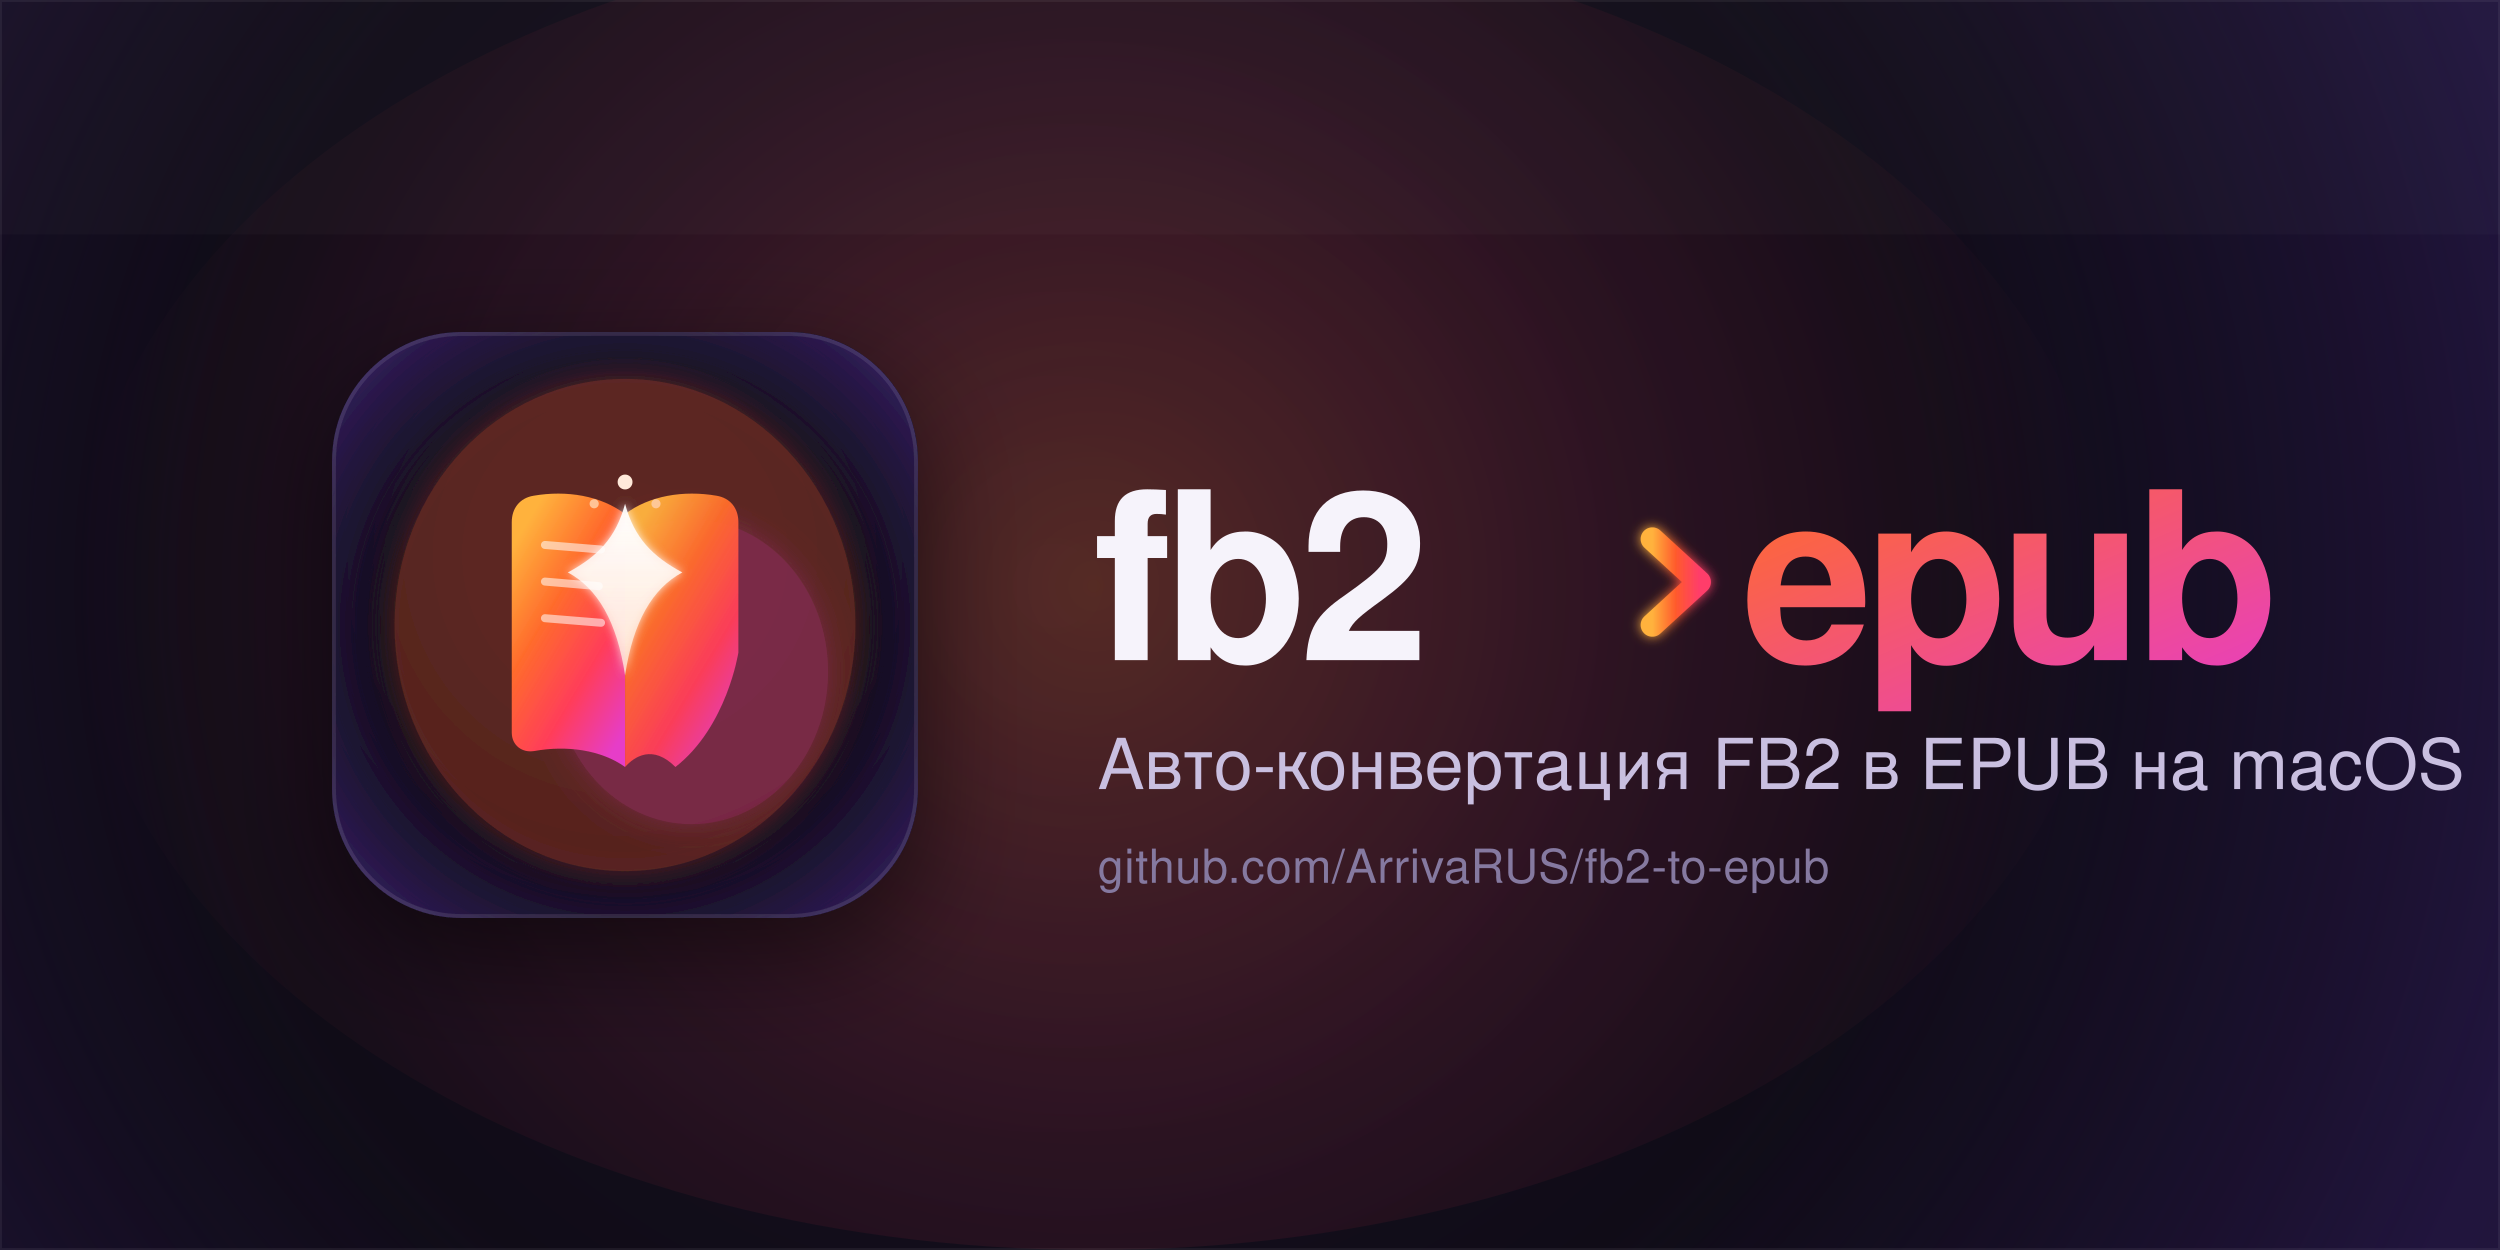
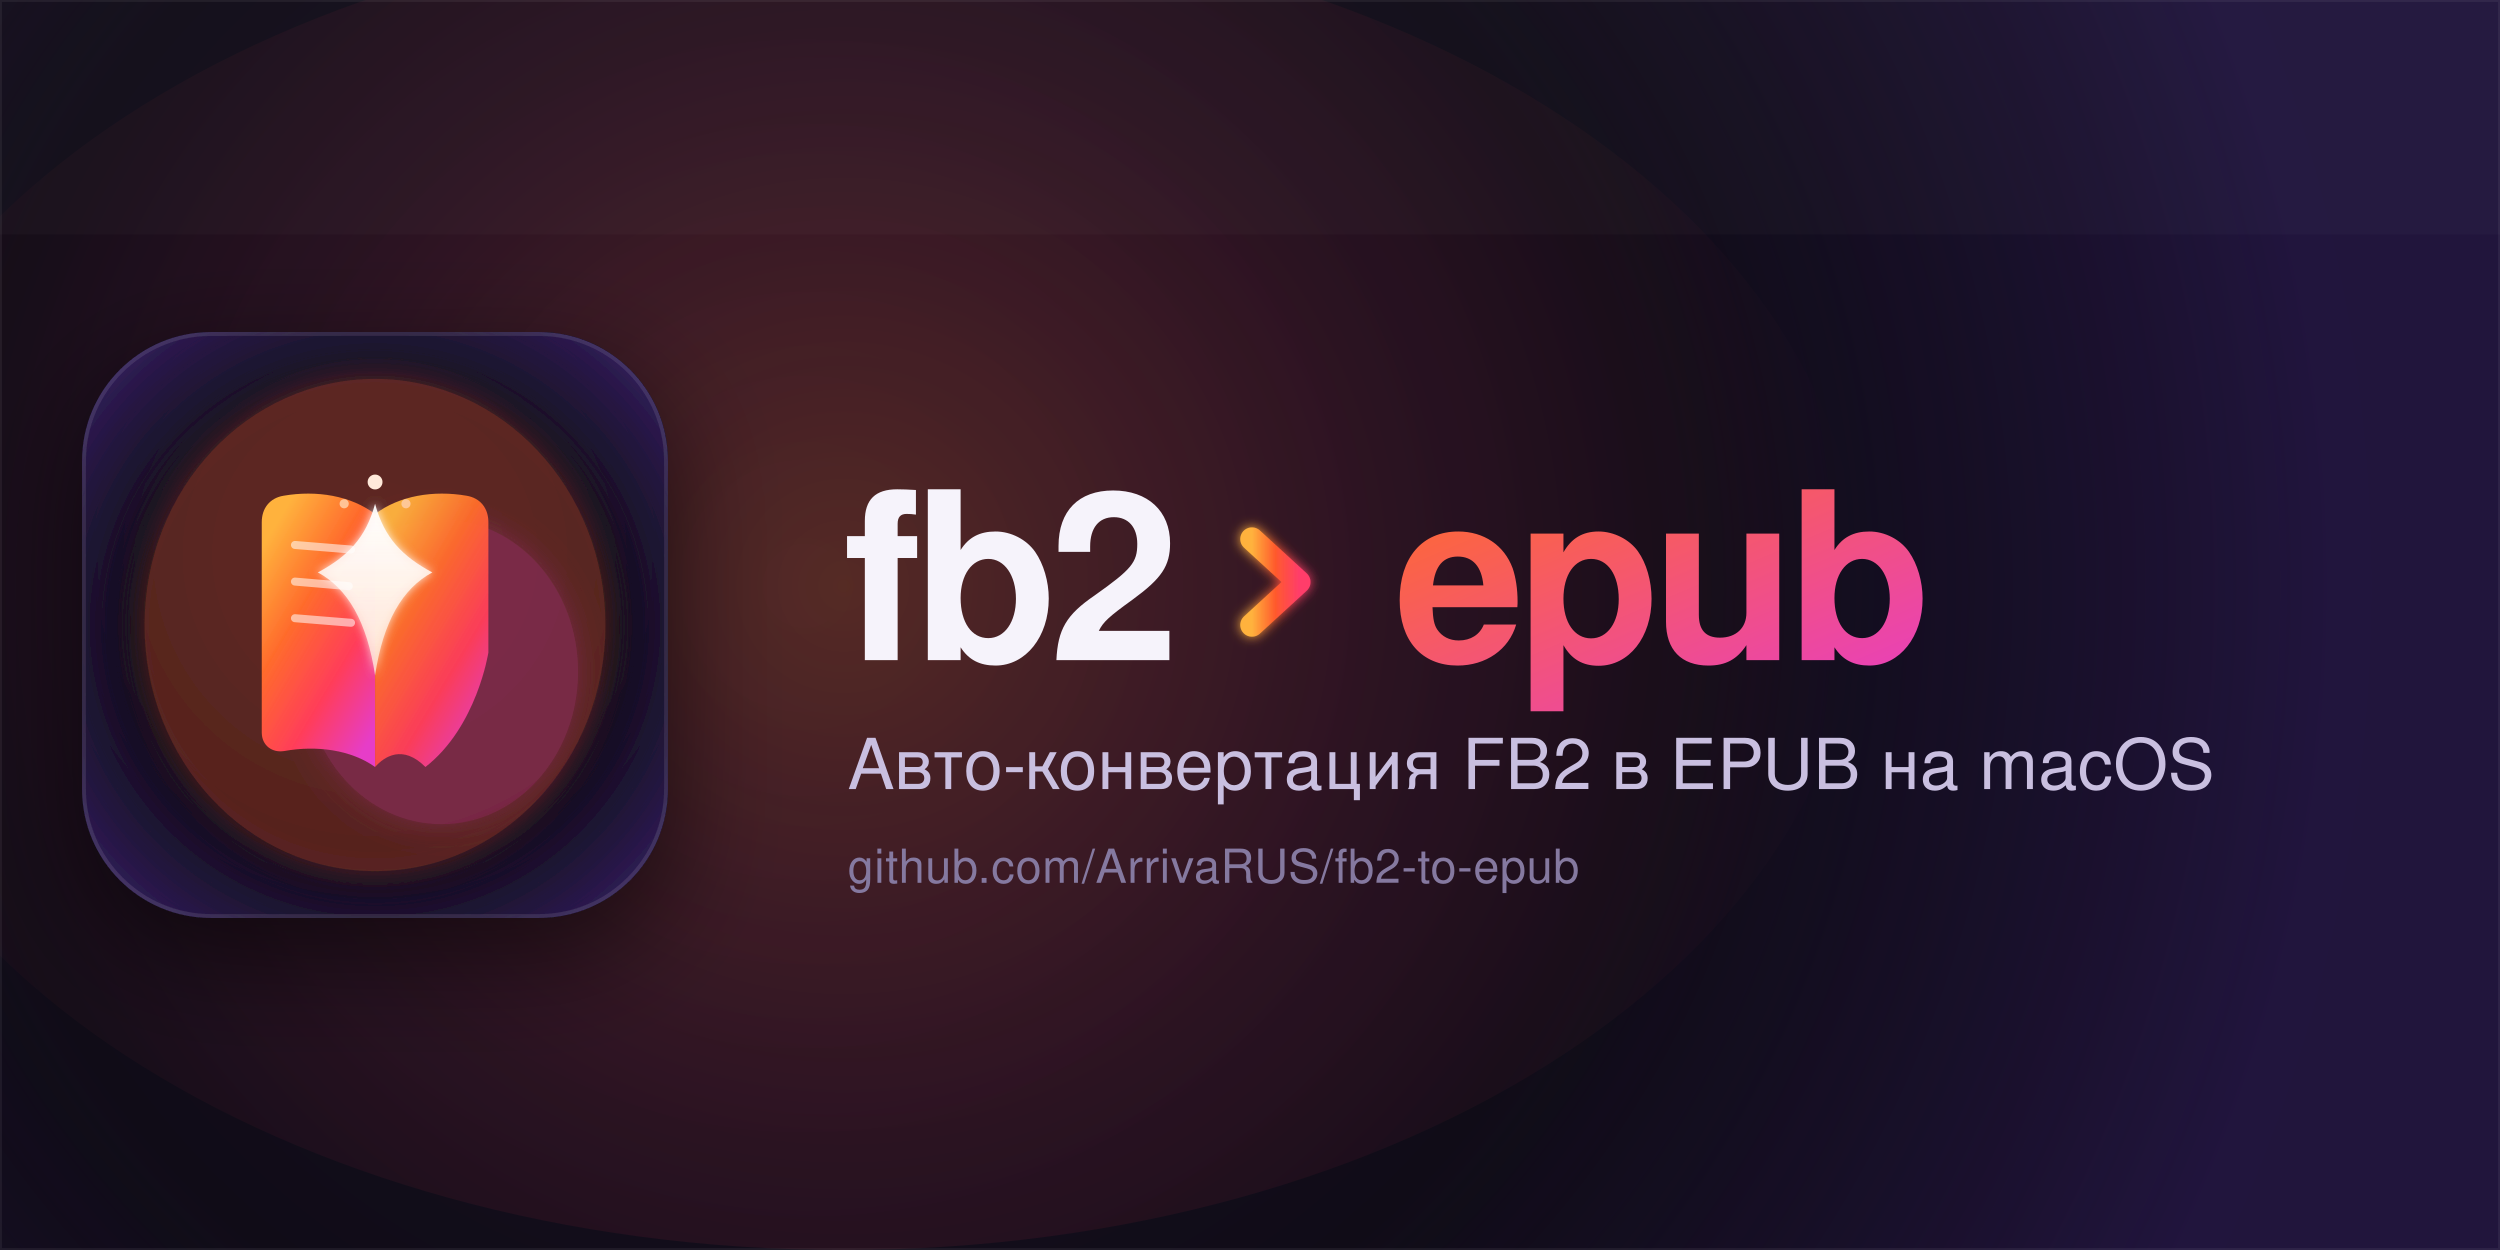
<svg xmlns="http://www.w3.org/2000/svg" width="1280" height="640" viewBox="0 0 1280 640" role="img" aria-label="fb2-to-epub — авто-конвертация FB2 в EPUB на macOS">
  <defs>
-     <radialGradient id="g-base" gradientUnits="userSpaceOnUse" cx="540" cy="300" r="820">
+     <radialGradient id="g-base" gradientUnits="userSpaceOnUse" cx="412" cy="300" r="820">
      <stop offset="0%" stop-color="#1A1422" />
      <stop offset="42%" stop-color="#120D1A" />
      <stop offset="74%" stop-color="#0C0A12" />
      <stop offset="100%" stop-color="#08080C" />
    </radialGradient>
-     <radialGradient id="g-edge" gradientUnits="userSpaceOnUse" cx="540" cy="300" r="780">
+     <radialGradient id="g-edge" gradientUnits="userSpaceOnUse" cx="412" cy="300" r="780">
      <stop offset="56%" stop-color="#3A1E66" stop-opacity="0" />
      <stop offset="100%" stop-color="#42257E" stop-opacity="0.42" />
    </radialGradient>
-     <radialGradient id="g-warmbloom" gradientUnits="userSpaceOnUse" cx="560" cy="300" r="520">
+     <radialGradient id="g-warmbloom" gradientUnits="userSpaceOnUse" cx="432" cy="300" r="520">
      <stop offset="0%" stop-color="#FF6B2C" stop-opacity="0.26" />
      <stop offset="55%" stop-color="#FF3D5A" stop-opacity="0.10" />
      <stop offset="100%" stop-color="#FF3D5A" stop-opacity="0" />
    </radialGradient>
    <radialGradient id="ic-bg" cx="50%" cy="38%" r="92%">
      <stop offset="0%" stop-color="#1A1422" />
      <stop offset="55%" stop-color="#100C18" />
      <stop offset="100%" stop-color="#08080C" />
    </radialGradient>
    <radialGradient id="ic-edgeglow" cx="50%" cy="50%" r="62%">
      <stop offset="62%" stop-color="#3A1E66" stop-opacity="0" />
      <stop offset="100%" stop-color="#4A2A8A" stop-opacity="0.55" />
    </radialGradient>
    <linearGradient id="warm" x1="20%" y1="6%" x2="84%" y2="98%">
      <stop offset="0%" stop-color="#FFB23D" />
      <stop offset="34%" stop-color="#FF6B2C" />
      <stop offset="68%" stop-color="#FF3D5A" />
      <stop offset="100%" stop-color="#E63CC8" />
    </linearGradient>
    <linearGradient id="warm-h" x1="0%" y1="0%" x2="100%" y2="0%">
      <stop offset="0%" stop-color="#FFB23D" />
      <stop offset="50%" stop-color="#FF5A2C" />
      <stop offset="100%" stop-color="#FF3D6A" />
    </linearGradient>
    <linearGradient id="warm-epub" x1="0%" y1="0%" x2="100%" y2="100%">
      <stop offset="0%" stop-color="#FF6B2C" />
      <stop offset="100%" stop-color="#E63CC8" />
    </linearGradient>
    <linearGradient id="sheen" x1="0%" y1="0%" x2="0%" y2="100%">
      <stop offset="0%" stop-color="#FFFFFF" stop-opacity="0.95" />
      <stop offset="100%" stop-color="#FFE9DA" stop-opacity="0.78" />
    </linearGradient>
    <filter id="f-glow" x="-60%" y="-60%" width="220%" height="220%">
      <feGaussianBlur stdDeviation="8" result="b" />
      <feMerge>
        <feMergeNode in="b" />
        <feMergeNode in="SourceGraphic" />
      </feMerge>
    </filter>
    <filter id="f-glow-small" x="-80%" y="-80%" width="260%" height="260%">
      <feGaussianBlur stdDeviation="3" result="b" />
      <feMerge>
        <feMergeNode in="b" />
        <feMergeNode in="SourceGraphic" />
      </feMerge>
    </filter>
    <filter id="f-tileshadow" x="-50%" y="-50%" width="200%" height="200%">
      <feDropShadow dx="0" dy="18" stdDeviation="28" flood-color="#000000" flood-opacity="0.55" />
    </filter>
    <clipPath id="clip-tile">
      <rect x="0" y="0" width="300" height="300" rx="66" ry="66" />
    </clipPath>
  </defs>
  <style>
    .sans { font-family: -apple-system, BlinkMacSystemFont, "SF Pro Display", "Helvetica Neue", Helvetica, Arial, sans-serif; }
  </style>
  <rect x="0" y="0" width="1280" height="640" fill="#08080C" />
  <rect x="0" y="0" width="1280" height="640" fill="url(#g-base)" />
  <rect x="0" y="0" width="1280" height="640" fill="url(#g-edge)" />
-   <ellipse cx="560" cy="300" rx="520" ry="340" fill="url(#g-warmbloom)" />
+   <ellipse cx="432" cy="300" rx="520" ry="340" fill="url(#g-warmbloom)" />
  <rect x="0" y="0" width="1280" height="120" fill="#FFFFFF" opacity="0.02" />
  <rect x="0.5" y="0.5" width="1279" height="639" fill="none" stroke="#FFFFFF" stroke-opacity="0.06" />
-   <g transform="translate(170,170)" filter="url(#f-tileshadow)">
+   <g transform="translate(42,170)" filter="url(#f-tileshadow)">
    <g clip-path="url(#clip-tile)">
      <rect x="0" y="0" width="300" height="300" fill="#08080C" />
      <rect x="0" y="0" width="300" height="300" fill="url(#ic-bg)" />
      <rect x="0" y="0" width="300" height="300" fill="url(#ic-edgeglow)" />
      <ellipse cx="150" cy="150" rx="118" ry="126" fill="#FF5A2C" opacity="0.30" filter="url(#f-glow)" />
      <ellipse cx="184" cy="174" rx="70" ry="78" fill="#E63CC8" opacity="0.22" filter="url(#f-glow)" />
      <g transform="matrix(0.293,0,0,0.293,0.02,0.02)">
        <g>
          <path d="M512 318                    C 470 286, 410 276, 352 286                    C 328 290, 314 308, 314 332                    L 314 700                    C 314 722, 332 736, 354 732                    C 410 722, 470 730, 512 760                    Z" fill="url(#warm)" />
          <path d="M512 318                    C 554 286, 614 276, 672 286                    C 696 290, 710 308, 710 332                    L 710 560                    C 710 560, 690 690, 600 760                    C 560 720, 528 742, 512 760                    Z" fill="url(#warm)" opacity="0.96" />
          <path d="M512 300                    C 528 360, 560 392, 612 420                    C 560 448, 526 506, 512 600                    C 498 506, 464 448, 412 420                    C 464 392, 496 360, 512 300 Z" fill="url(#sheen)" filter="url(#f-glow)" />
          <g stroke="#FFFFFF" stroke-opacity="0.55" stroke-width="14" stroke-linecap="round">
            <line x1="372" y1="372" x2="470" y2="380" />
            <line x1="372" y1="436" x2="466" y2="444" />
            <line x1="372" y1="500" x2="470" y2="508" />
          </g>
          <circle cx="512" cy="262" r="13" fill="#FFE9DA" />
          <circle cx="566" cy="300" r="8" fill="#FFCBA0" opacity="0.9" />
          <circle cx="458" cy="300" r="8" fill="#FFCBA0" opacity="0.9" />
        </g>
      </g>
    </g>
    <rect x="1" y="1" width="298" height="298" rx="65" ry="65" fill="none" stroke="#FFFFFF" stroke-opacity="0.10" stroke-width="2" />
  </g>
-   <text x="560" y="338" class="sans" font-size="120" font-weight="800" letter-spacing="-4" fill="#F6F3FB">fb2</text>
+   <text x="432" y="338" class="sans" font-size="120" font-weight="800" letter-spacing="-4" fill="#F6F3FB">fb2</text>
  <g filter="url(#f-glow-small)">
-     <path d="M796 298 L868 298" stroke="url(#warm-h)" stroke-width="12" stroke-linecap="round" />
-     <path d="M846 276 L870 298 L846 320" stroke="url(#warm-h)" stroke-width="12" stroke-linecap="round" stroke-linejoin="round" fill="none" />
+     <path d="M591 298 L663 298" stroke="url(#warm-h)" stroke-width="12" stroke-linecap="round" />
+     <path d="M641 276 L665 298 L641 320" stroke="url(#warm-h)" stroke-width="12" stroke-linecap="round" stroke-linejoin="round" fill="none" />
  </g>
-   <text x="892" y="338" class="sans" font-size="120" font-weight="800" letter-spacing="-4" fill="url(#warm-epub)">epub</text>
-   <text x="562" y="404" class="sans" font-size="36" font-weight="500" letter-spacing="0.2" fill="#C9BFE0">Авто-конвертация FB2 в EPUB на macOS</text>
-   <text x="562" y="452" class="sans" font-size="24" font-weight="500" letter-spacing="0.3" fill="#8579A0">github.com/ArrivaRUS/fb2-to-epub</text>
+   <text x="714" y="338" class="sans" font-size="120" font-weight="800" letter-spacing="-4" fill="url(#warm-epub)">epub</text>
+   <text x="434" y="404" class="sans" font-size="36" font-weight="500" letter-spacing="0.2" fill="#C9BFE0">Авто-конвертация FB2 в EPUB на macOS</text>
+   <text x="434" y="452" class="sans" font-size="24" font-weight="500" letter-spacing="0.3" fill="#8579A0">github.com/ArrivaRUS/fb2-to-epub</text>
</svg>
